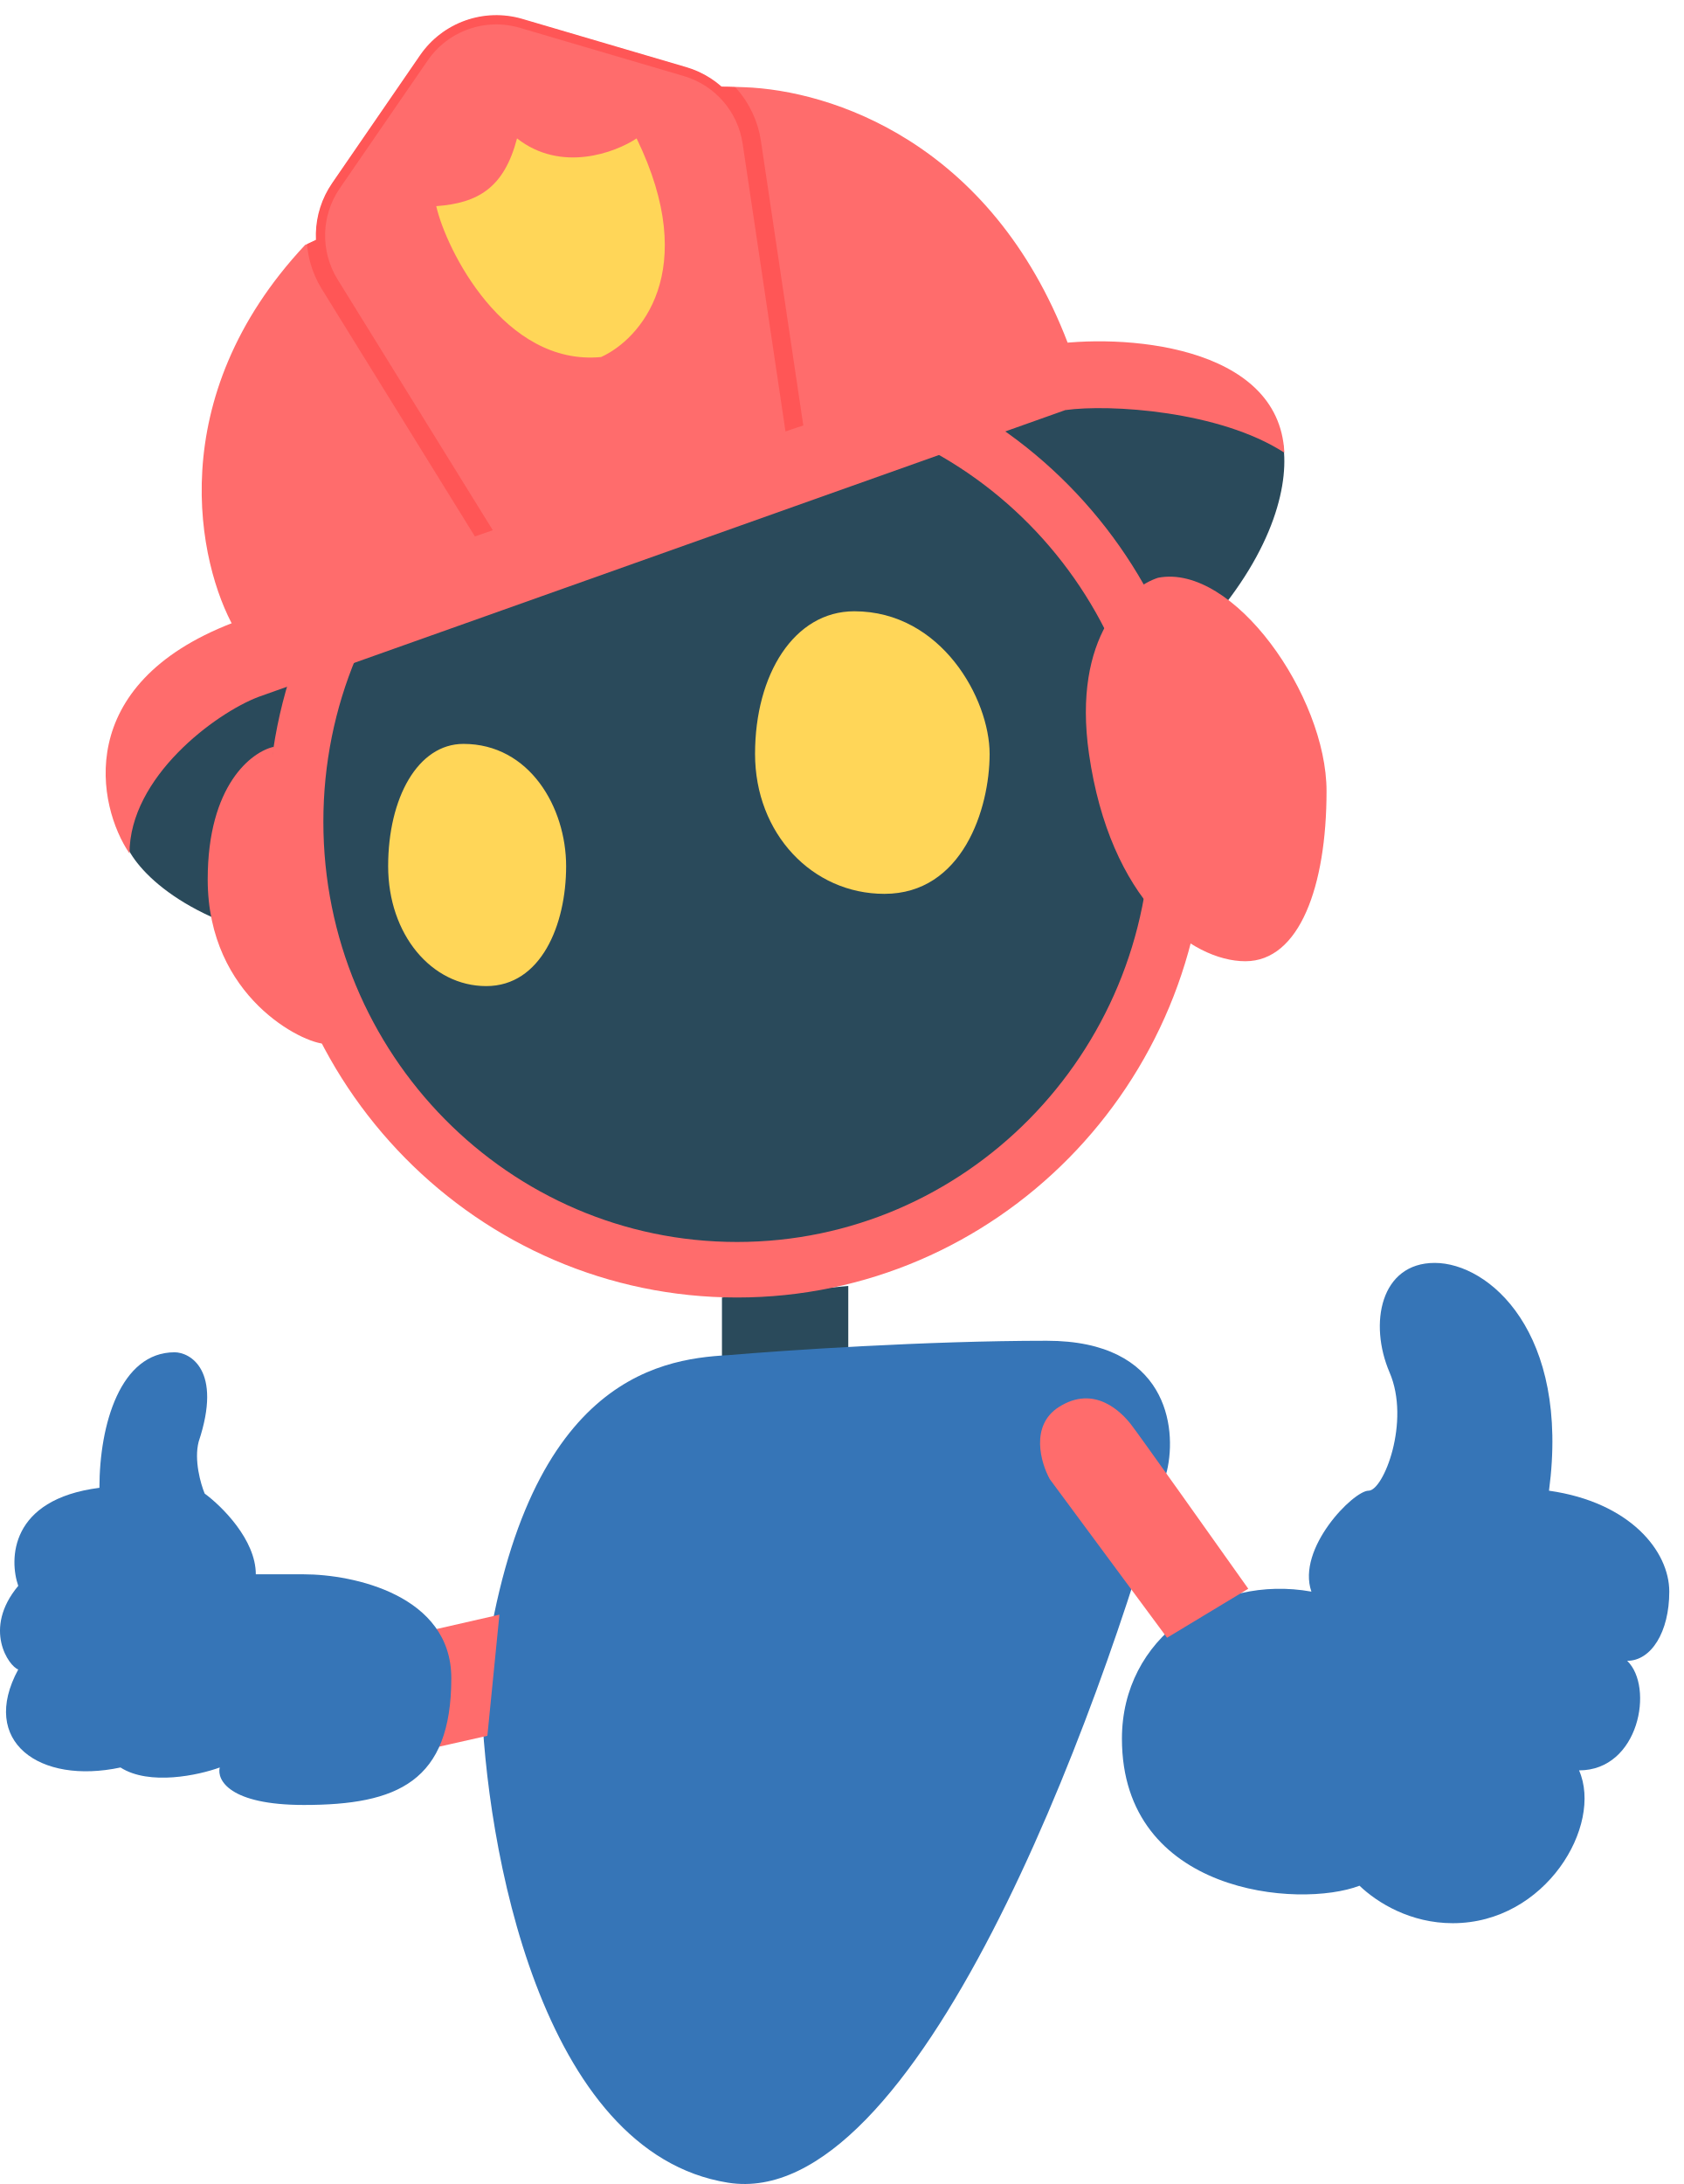
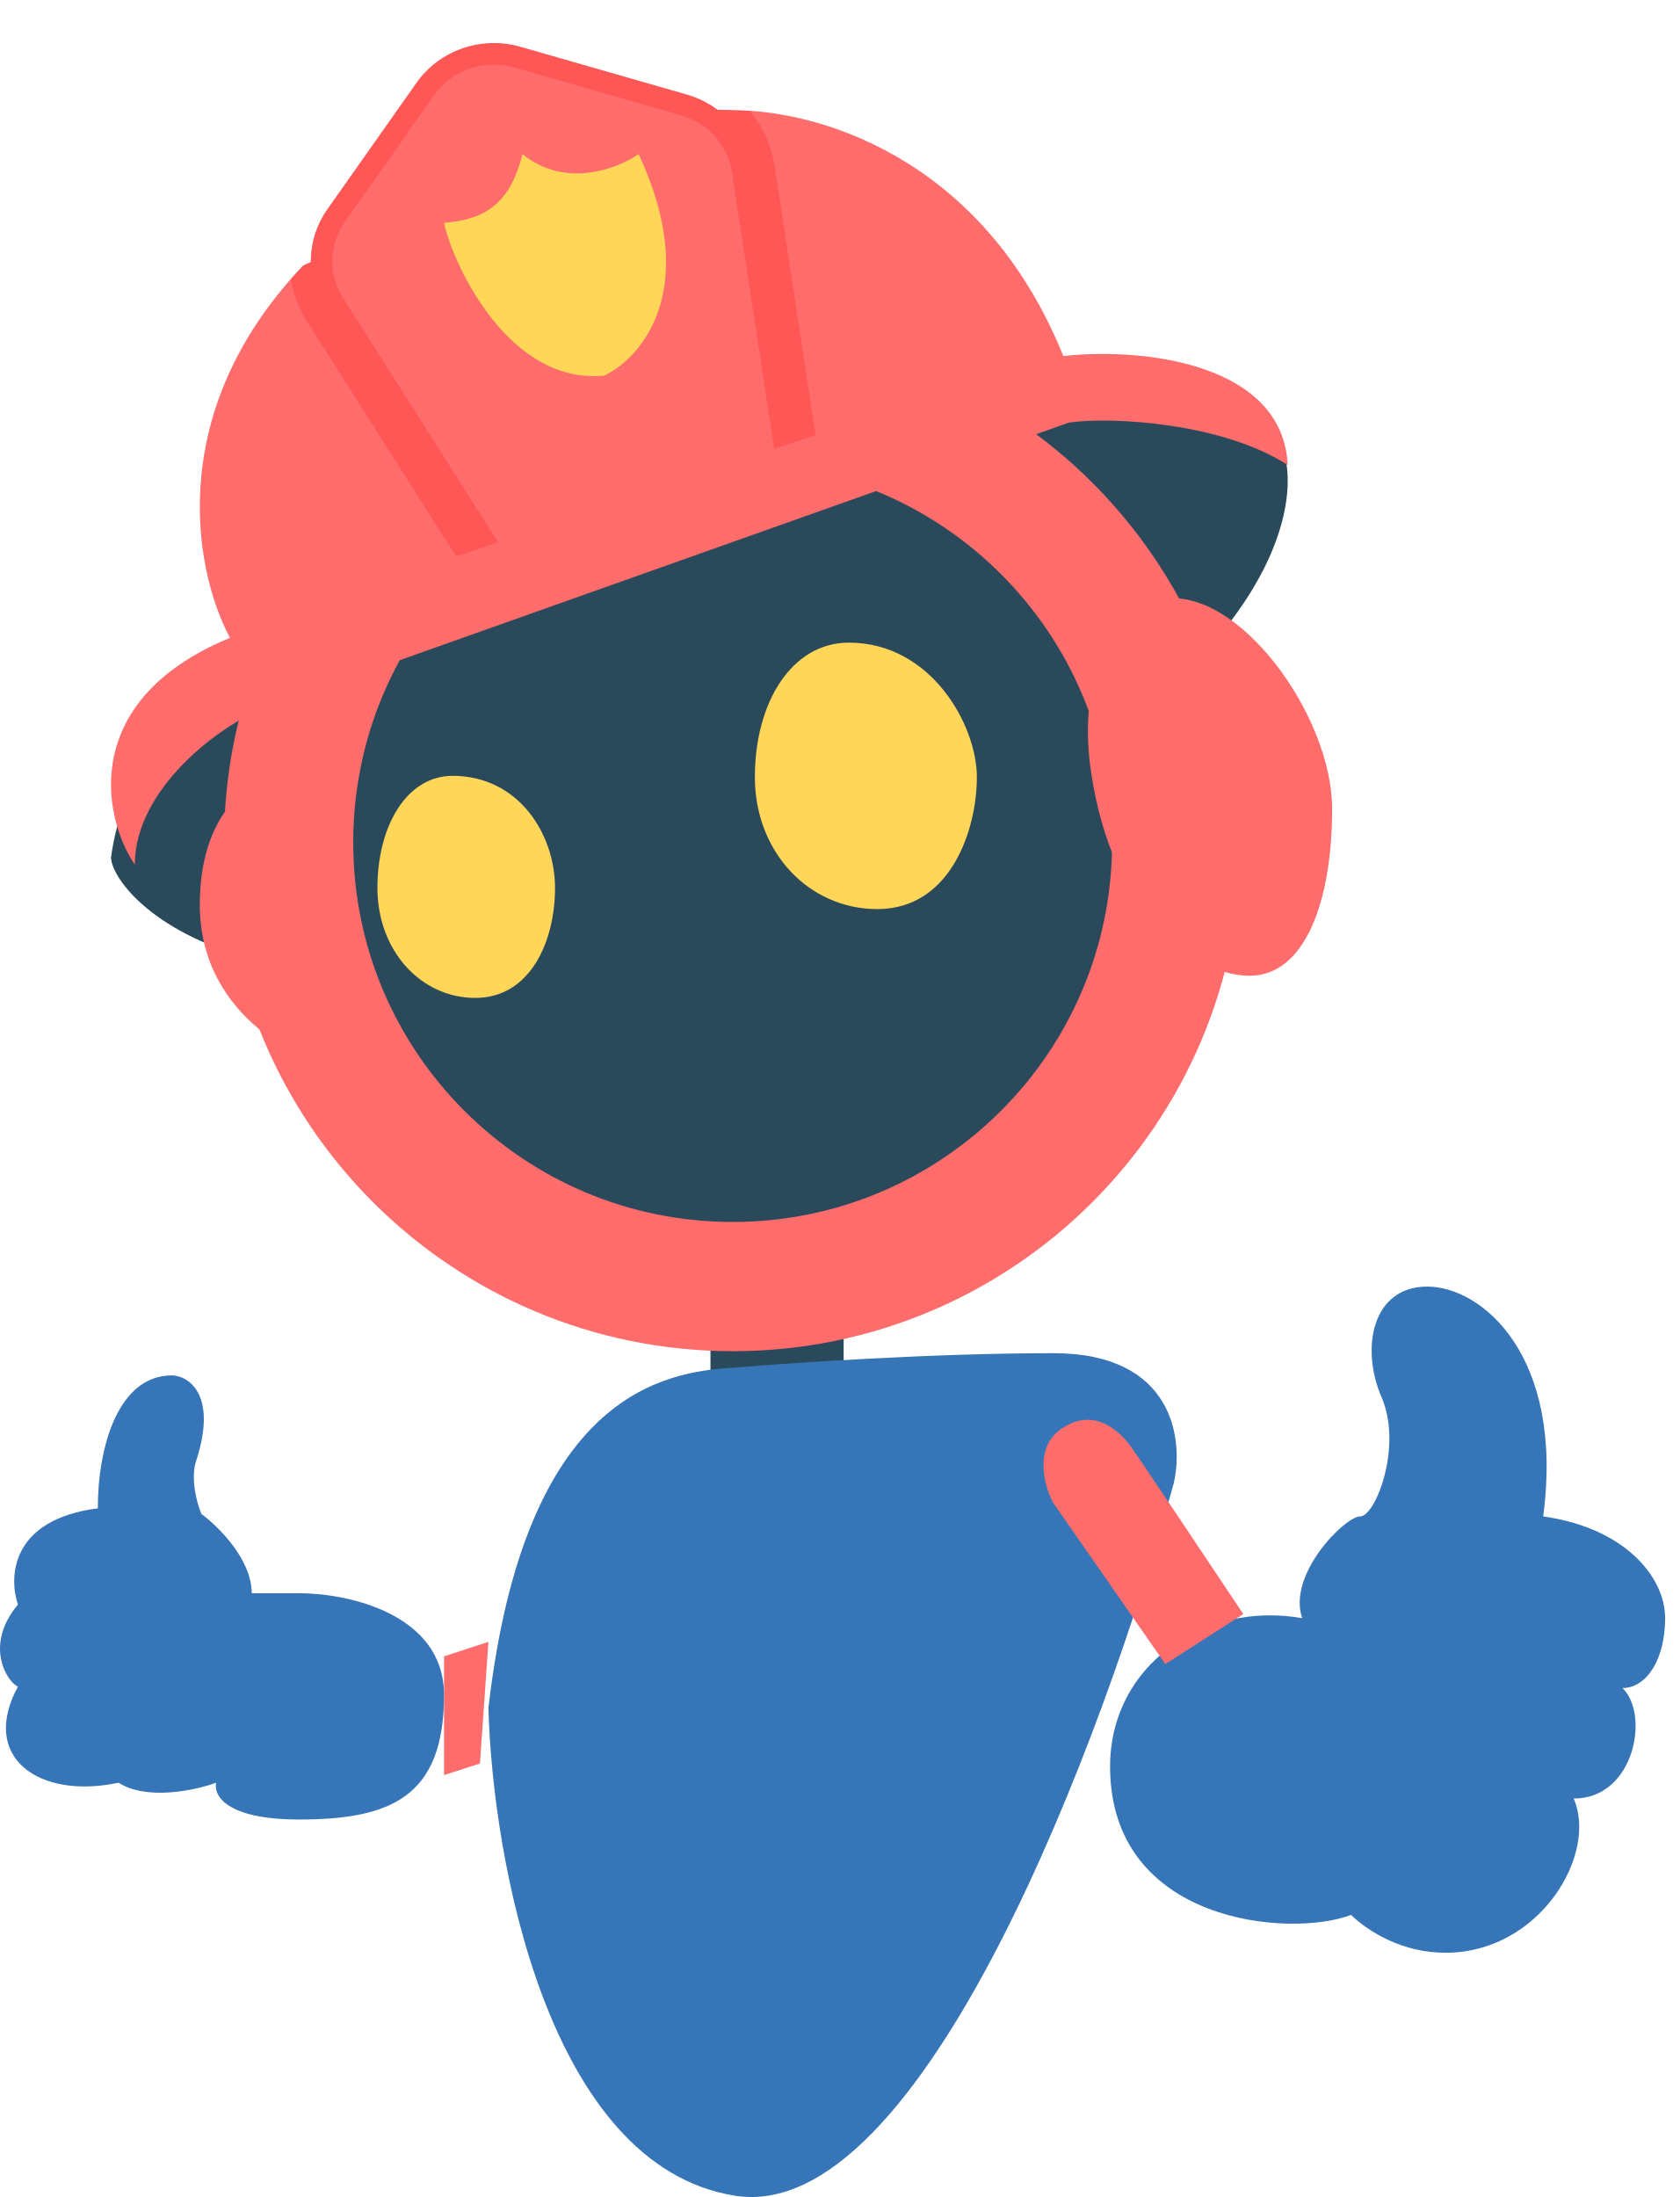
- <svg xmlns="http://www.w3.org/2000/svg" width="91" height="118" viewBox="0 0 91 118" fill="none">
-   <path d="M60.628 93.939C60.628 102.351 70.217 103.13 73.467 101.884C74.442 102.818 76.23 103.909 78.505 103.909C83.543 103.909 86.631 98.612 85.331 95.652C88.581 95.652 89.394 91.135 87.931 89.733C89.231 89.733 90.206 88.175 90.206 85.994C90.206 83.812 88.094 81.164 83.706 80.541C84.843 71.973 80.455 68.234 77.53 68.234C74.605 68.234 73.955 71.506 75.092 74.154C76.23 76.802 74.767 80.541 73.955 80.541C73.142 80.541 70.054 83.657 70.867 85.994C65.666 85.059 60.628 88.486 60.628 93.939Z" fill="#3675B7" />
-   <path d="M39.014 70.103L45.84 69.48V73.374H39.014V70.103Z" fill="#2A4A5B" />
-   <path d="M26.013 91.602C27.963 74.621 35.493 73.427 39.339 73.219C42.373 72.959 50.065 72.44 56.566 72.44C63.066 72.44 63.608 77.113 63.066 79.45C59.383 92.952 49.48 119.549 39.339 117.929C29.198 116.309 26.229 99.702 26.013 91.602Z" fill="#3675B7" />
-   <path d="M26.988 87.24L23.575 88.019V94.406L26.337 93.783L26.988 87.24Z" fill="#FF6C6C" />
-   <path d="M63.067 88.486L67.455 85.838C65.504 83.085 61.507 77.456 61.116 76.958C60.629 76.335 59.166 74.777 57.216 76.023C55.656 77.02 56.241 79.035 56.729 79.918L63.067 88.486Z" fill="#FF6C6C" />
-   <path d="M24.388 90.667C24.388 86.18 19.079 85.059 16.425 85.059H13.824C13.824 83.189 11.982 81.372 11.061 80.697C10.845 80.177 10.476 78.889 10.736 77.892C12.036 73.998 10.249 73.063 9.436 73.063C6.511 73.063 5.373 76.958 5.373 80.385C0.498 81.008 0.498 84.28 0.986 85.682C-0.965 88.019 0.498 90.044 0.986 90.2C-1.127 94.094 2.123 96.431 6.511 95.496C8.071 96.493 10.736 95.912 11.874 95.496C11.712 96.171 12.394 97.521 16.425 97.521C21.463 97.521 24.388 96.275 24.388 90.667Z" fill="#3675B7" />
-   <path d="M43.661 46.782C66.133 38.609 70.123 28.081 69.308 23.839L60.759 19.317L9.988 37.069C9.058 38.353 7.092 41.758 6.673 45.107C6.848 47.452 15.571 56.997 43.661 46.782Z" fill="#2A4A5B" />
-   <path d="M41.245 38.685C22.34 45.368 11.242 43.277 8.461 41.439L12.575 37.516L58.62 21.81H64.528C64.643 24.651 60.149 32.002 41.245 38.685Z" fill="#2A4A5B" />
-   <path d="M63.679 44.399C63.679 57.786 52.981 68.603 39.827 68.603C26.673 68.603 15.974 57.786 15.974 44.399C15.974 31.011 26.673 20.194 39.827 20.194C52.981 20.194 63.679 31.011 63.679 44.399Z" fill="#2A4A5B" stroke="#FF6C6C" stroke-width="3" />
-   <path d="M11.224 47.514C11.224 42.405 13.607 40.608 14.799 40.348C14.528 42.737 14.701 49.291 17.562 56.394C16.424 56.394 11.224 53.902 11.224 47.514Z" fill="#FF6C6C" />
-   <path d="M58.846 40.718C57.936 34.362 60.959 31.735 62.584 31.215C66.647 30.436 71.685 37.603 71.685 42.743C71.685 47.884 70.222 51.935 67.297 51.935C64.372 51.935 59.984 48.663 58.846 40.718Z" fill="#FF6C6C" />
-   <path d="M53.478 40.734C53.478 37.77 50.878 33.027 46.165 33.027C42.914 33.027 40.802 36.436 40.802 40.734C40.802 45.033 43.89 48.294 47.79 48.294C52.015 48.294 53.478 43.699 53.478 40.734Z" fill="#FFD658" />
-   <path d="M30.593 46.799C30.593 43.627 28.62 40.192 25.044 40.192C22.578 40.192 20.975 43.114 20.975 46.799C20.975 50.483 23.317 53.278 26.277 53.278C29.236 53.278 30.593 49.97 30.593 46.799Z" fill="#FFD658" />
-   <path d="M16.486 13.236C8.723 21.526 10.71 30.507 12.674 33.961L57.704 18.539C53.545 7.675 44.903 4.879 40.224 4.712C35.546 4.545 34.853 4.545 16.486 13.236Z" fill="#FF6C6C" />
-   <path d="M26.825 29.911L43.077 24.147L40.626 7.689C40.339 5.763 38.96 4.178 37.091 3.629L28.229 1.022C26.155 0.413 23.924 1.205 22.699 2.986L17.949 9.893C16.825 11.527 16.773 13.672 17.817 15.358L26.825 29.911Z" fill="#FF6C6C" />
-   <path d="M26.825 29.911L43.077 24.147L40.626 7.689C40.339 5.763 38.96 4.178 37.091 3.629L28.229 1.022C26.155 0.413 23.924 1.205 22.699 2.986L17.949 9.893C16.825 11.527 16.773 13.672 17.817 15.358L26.825 29.911Z" stroke="black" stroke-opacity="0.2" style="mix-blend-mode:overlay" />
-   <path d="M27.94 7.478C30.315 9.341 33.237 8.254 34.402 7.478C37.894 14.665 34.576 18.347 32.481 19.29C27.242 19.789 24.099 13.467 23.575 11.138C25.845 10.972 27.242 10.14 27.94 7.478Z" fill="#FFD658" />
-   <path d="M12.563 33.657C3.911 36.99 5.254 43.557 6.998 46.113C6.998 41.98 11.633 38.545 13.959 37.656L57.567 22.157C59.951 21.823 65.916 22.192 69.405 24.459C69.126 18.592 60.59 17.99 56.52 18.657C45.473 22.268 21.215 30.323 12.563 33.657Z" fill="#FF6C6C" />
+ <svg xmlns="http://www.w3.org/2000/svg" width="39" height="51" viewBox="0 0 39 51" fill="none">
+   <path d="M25.773 41.008C25.773 44.654 29.951 44.992 31.367 44.452C31.792 44.857 32.571 45.33 33.562 45.33C35.757 45.33 37.102 43.034 36.536 41.751C37.952 41.751 38.306 39.793 37.669 39.185C38.235 39.185 38.66 38.51 38.66 37.564C38.66 36.618 37.74 35.471 35.828 35.201C36.324 31.487 34.412 29.866 33.137 29.866C31.863 29.866 31.58 31.284 32.075 32.432C32.571 33.58 31.933 35.201 31.58 35.201C31.226 35.201 29.88 36.551 30.234 37.564C27.968 37.159 25.773 38.645 25.773 41.008Z" fill="#3675B7" />
+   <path d="M16.495 30.629L19.587 30.381V31.928H16.495V30.629Z" fill="#2A4A5B" />
+   <path d="M11.34 39.65C12.178 32.35 15.411 31.837 17.063 31.747C18.366 31.636 21.669 31.412 24.46 31.412C27.252 31.412 27.484 33.421 27.252 34.426C25.67 40.231 21.417 51.666 17.063 50.97C12.708 50.273 11.433 43.133 11.34 39.65Z" fill="#3675B7" />
+   <path d="M11.34 38.113L10.309 38.45V41.206L11.143 40.937L11.34 38.113Z" fill="#FF6C6C" />
+   <path d="M27.056 38.629L28.866 37.468C28.061 36.261 26.413 33.793 26.252 33.575C26.051 33.301 25.448 32.618 24.644 33.165C24.001 33.602 24.242 34.485 24.443 34.872L27.056 38.629Z" fill="#FF6C6C" />
+   <path d="M10.309 39.348C10.309 37.457 8.065 36.984 6.943 36.984H5.844C5.844 36.196 5.065 35.43 4.676 35.145C4.584 34.926 4.428 34.383 4.538 33.963C5.088 32.322 4.332 31.928 3.989 31.928C2.752 31.928 2.271 33.569 2.271 35.014C0.211 35.277 0.211 36.656 0.417 37.247C-0.408 38.232 0.211 39.085 0.417 39.151C-0.476 40.792 0.897 41.778 2.752 41.383C3.412 41.804 4.539 41.559 5.019 41.383C4.951 41.668 5.239 42.237 6.943 42.237C9.073 42.237 10.309 41.712 10.309 39.348Z" fill="#3675B7" />
+   <path d="M18.685 20.643C28.472 17.099 30.21 12.533 29.855 10.693L26.132 8.732L4.021 16.431C3.616 16.987 2.76 18.464 2.577 19.916C2.653 20.933 6.452 25.073 18.685 20.643Z" fill="#2A4A5B" />
+   <path d="M17.774 17.062C9.605 19.952 4.81 19.048 3.608 18.253L5.386 16.556L25.282 9.763H27.834C27.884 10.991 25.942 14.171 17.774 17.062Z" fill="#2A4A5B" />
+   <path d="M27.32 19.557C27.32 25.259 22.696 29.866 17.011 29.866C11.325 29.866 6.701 25.259 6.701 19.557C6.701 13.854 11.325 9.247 17.011 9.247C22.696 9.247 27.32 13.854 27.32 19.557Z" fill="#2A4A5B" stroke="#FF6C6C" stroke-width="3" />
+   <path d="M4.639 21.003C4.639 18.869 5.802 18.119 6.384 18.01C6.251 19.008 6.336 21.745 7.732 24.711C7.177 24.711 4.639 23.671 4.639 21.003Z" fill="#FF6C6C" />
+   <path d="M25.331 17.919C24.934 15.239 26.252 14.131 26.96 13.911C28.732 13.583 30.928 16.605 30.928 18.773C30.928 20.941 30.29 22.65 29.015 22.65C27.74 22.65 25.827 21.27 25.331 17.919Z" fill="#FF6C6C" />
+   <path d="M22.68 18.04C22.68 16.839 21.623 14.918 19.707 14.918C18.385 14.918 17.526 16.299 17.526 18.04C17.526 19.782 18.782 21.103 20.367 21.103C22.086 21.103 22.68 19.241 22.68 18.04Z" fill="#FFD658" />
+   <path d="M12.886 20.613C12.886 19.363 12.04 18.01 10.507 18.01C9.45 18.01 8.763 19.161 8.763 20.613C8.763 22.064 9.767 23.165 11.036 23.165C12.305 23.165 12.886 21.862 12.886 20.613Z" fill="#FFD658" />
+   <path d="M7.039 6.163C3.704 9.665 4.558 13.459 5.401 14.918L24.742 8.403C22.956 3.814 19.244 2.633 17.234 2.563C15.225 2.492 14.928 2.492 7.039 6.163Z" fill="#FF6C6C" />
+   <path d="M11.47 13.371L18.556 10.92L17.488 3.921C17.363 3.102 16.761 2.428 15.947 2.195L12.082 1.086C11.178 0.827 10.205 1.164 9.671 1.921L7.6 4.859C7.11 5.553 7.087 6.466 7.543 7.183L11.47 13.371Z" fill="#FF6C6C" />
+   <g style="mix-blend-mode:overlay">
+     <path d="M11.47 13.371L18.556 10.92L17.488 3.921C17.363 3.102 16.761 2.428 15.947 2.195L12.082 1.086C11.178 0.827 10.205 1.164 9.671 1.921L7.6 4.859C7.11 5.553 7.087 6.466 7.543 7.183L11.47 13.371Z" stroke="black" stroke-opacity="0.2" />
+   </g>
+   <path d="M12.131 3.577C13.122 4.388 14.342 3.915 14.828 3.577C16.285 6.706 14.9 8.309 14.026 8.72C11.839 8.937 10.528 6.185 10.309 5.171C11.257 5.099 11.839 4.736 12.131 3.577Z" fill="#FFD658" />
+   <path d="M5.517 14.736C1.806 16.164 2.382 18.977 3.13 20.072C3.13 18.302 5.118 16.83 6.115 16.449L24.819 9.809C25.842 9.665 28.4 9.824 29.897 10.795C29.777 8.281 26.116 8.023 24.37 8.309C19.632 9.856 9.228 13.307 5.517 14.736Z" fill="#FF6C6C" />
</svg>
